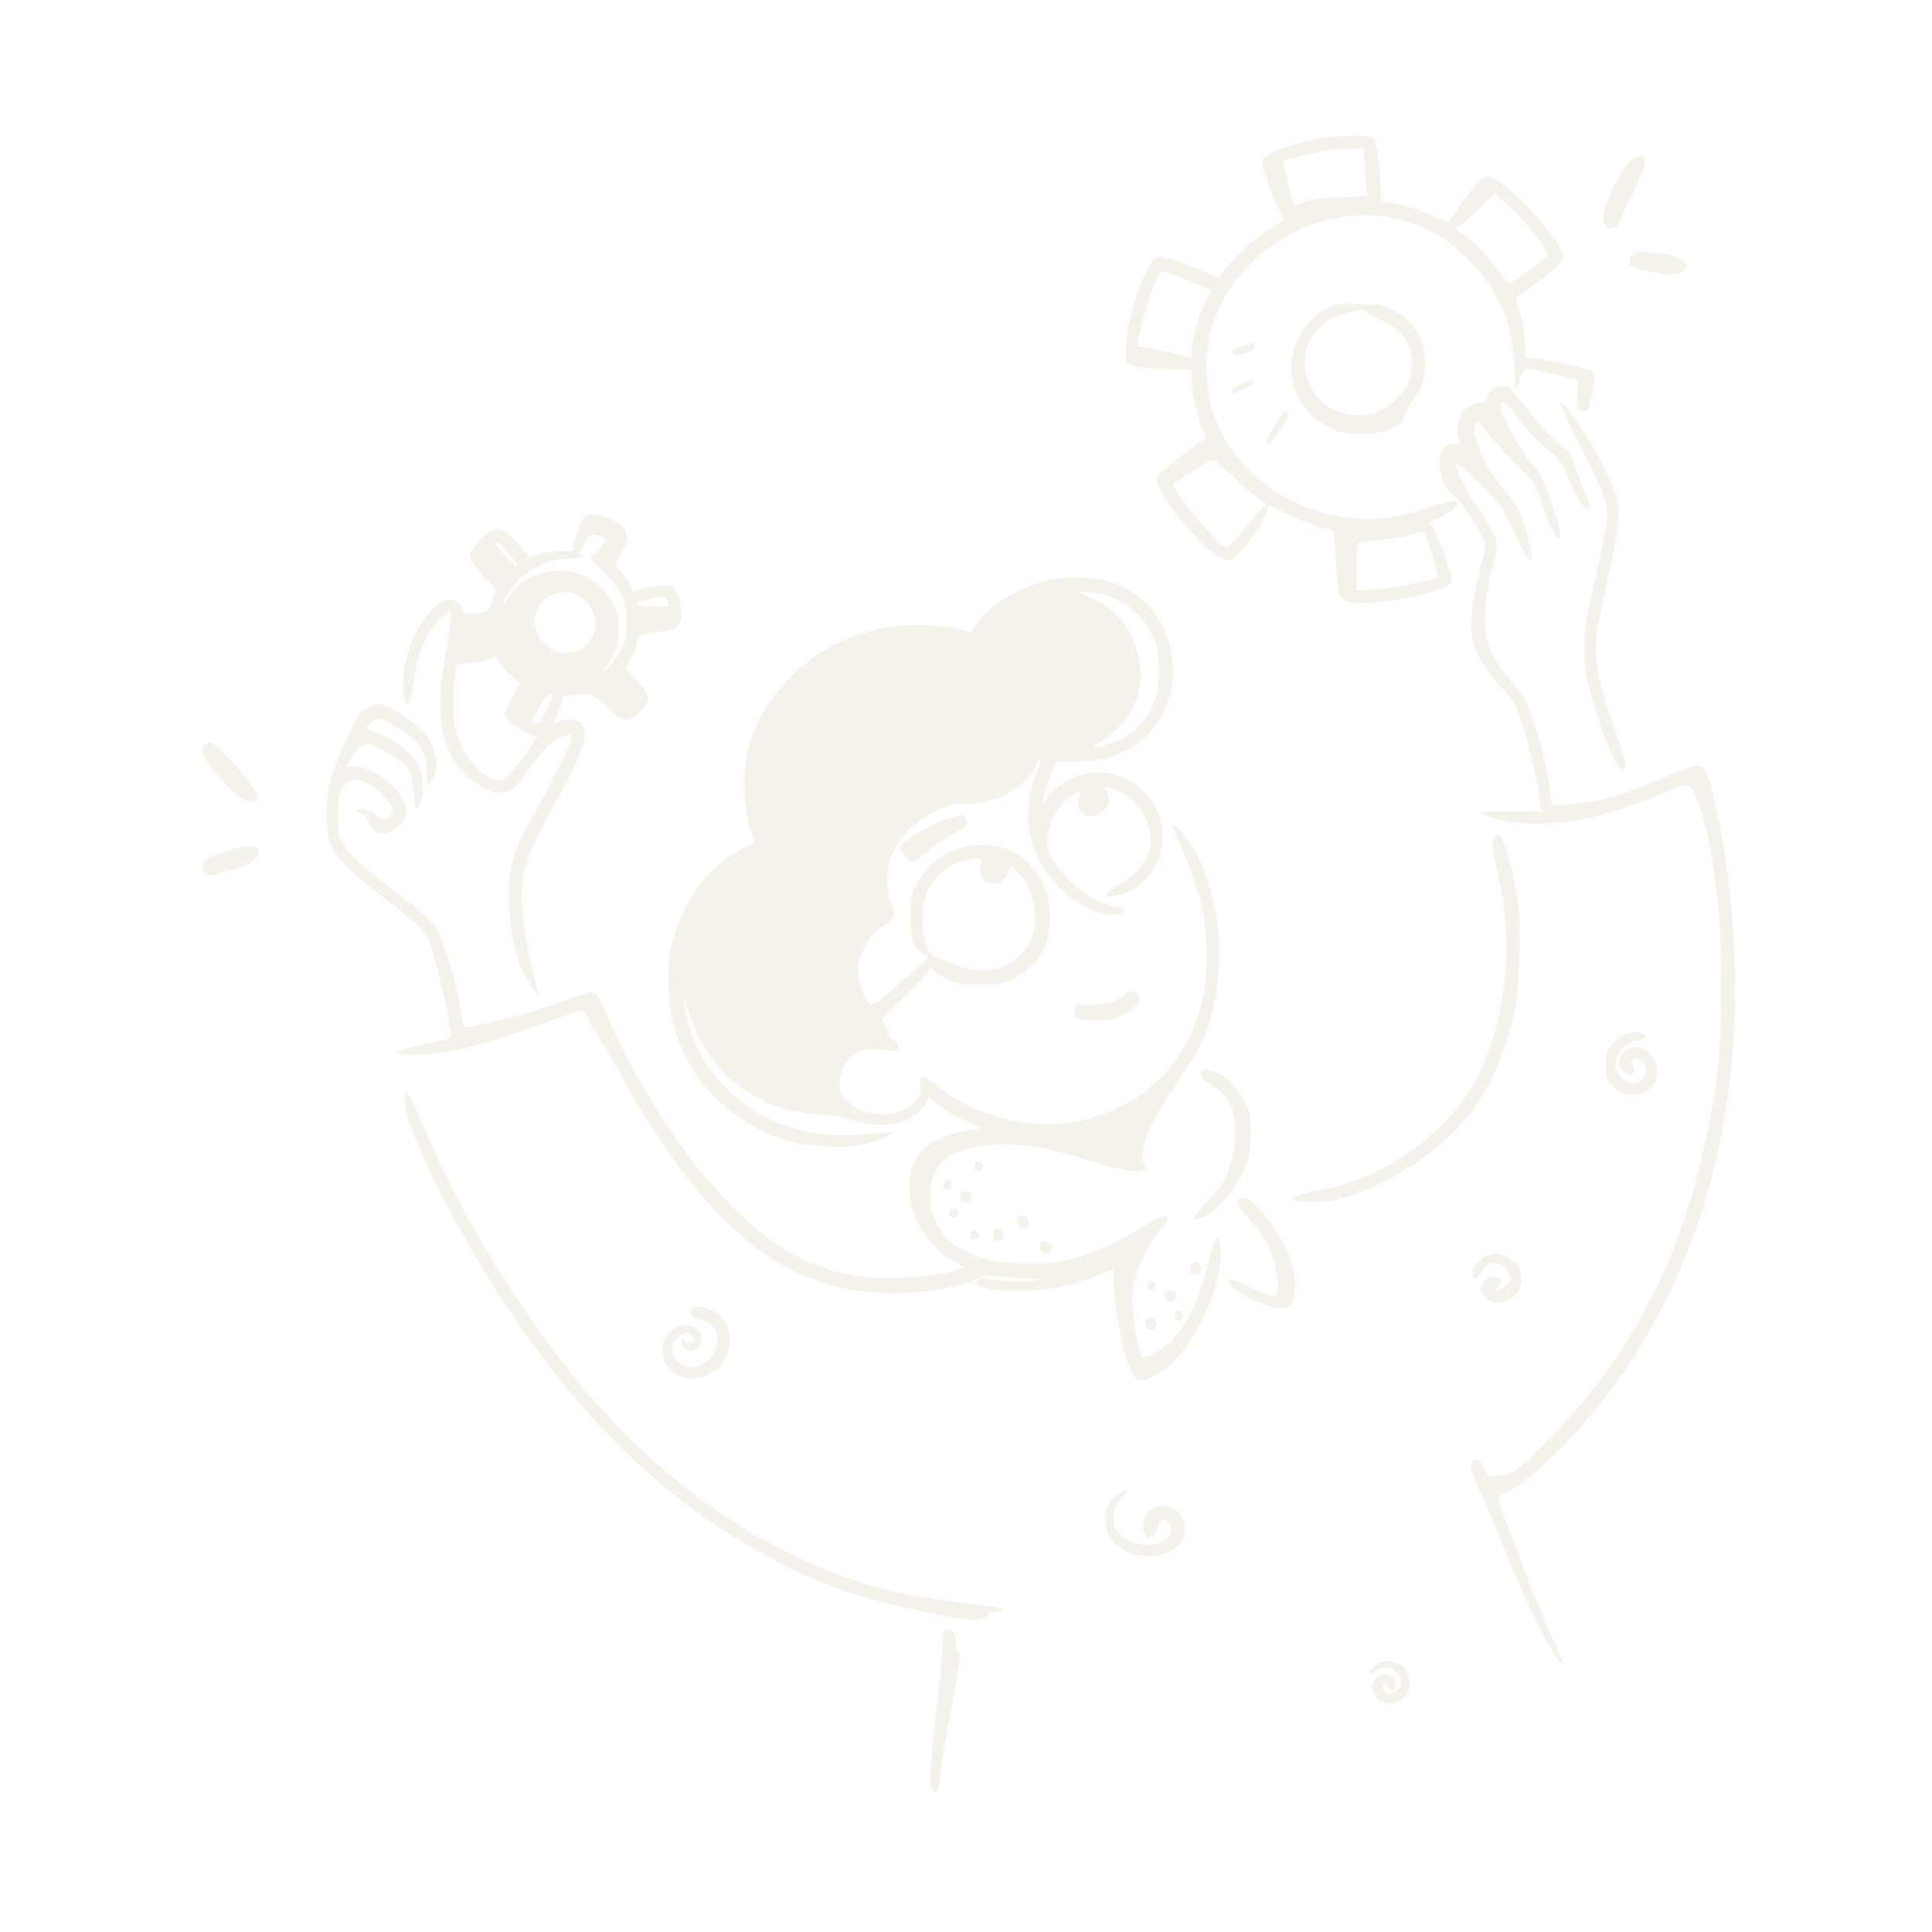
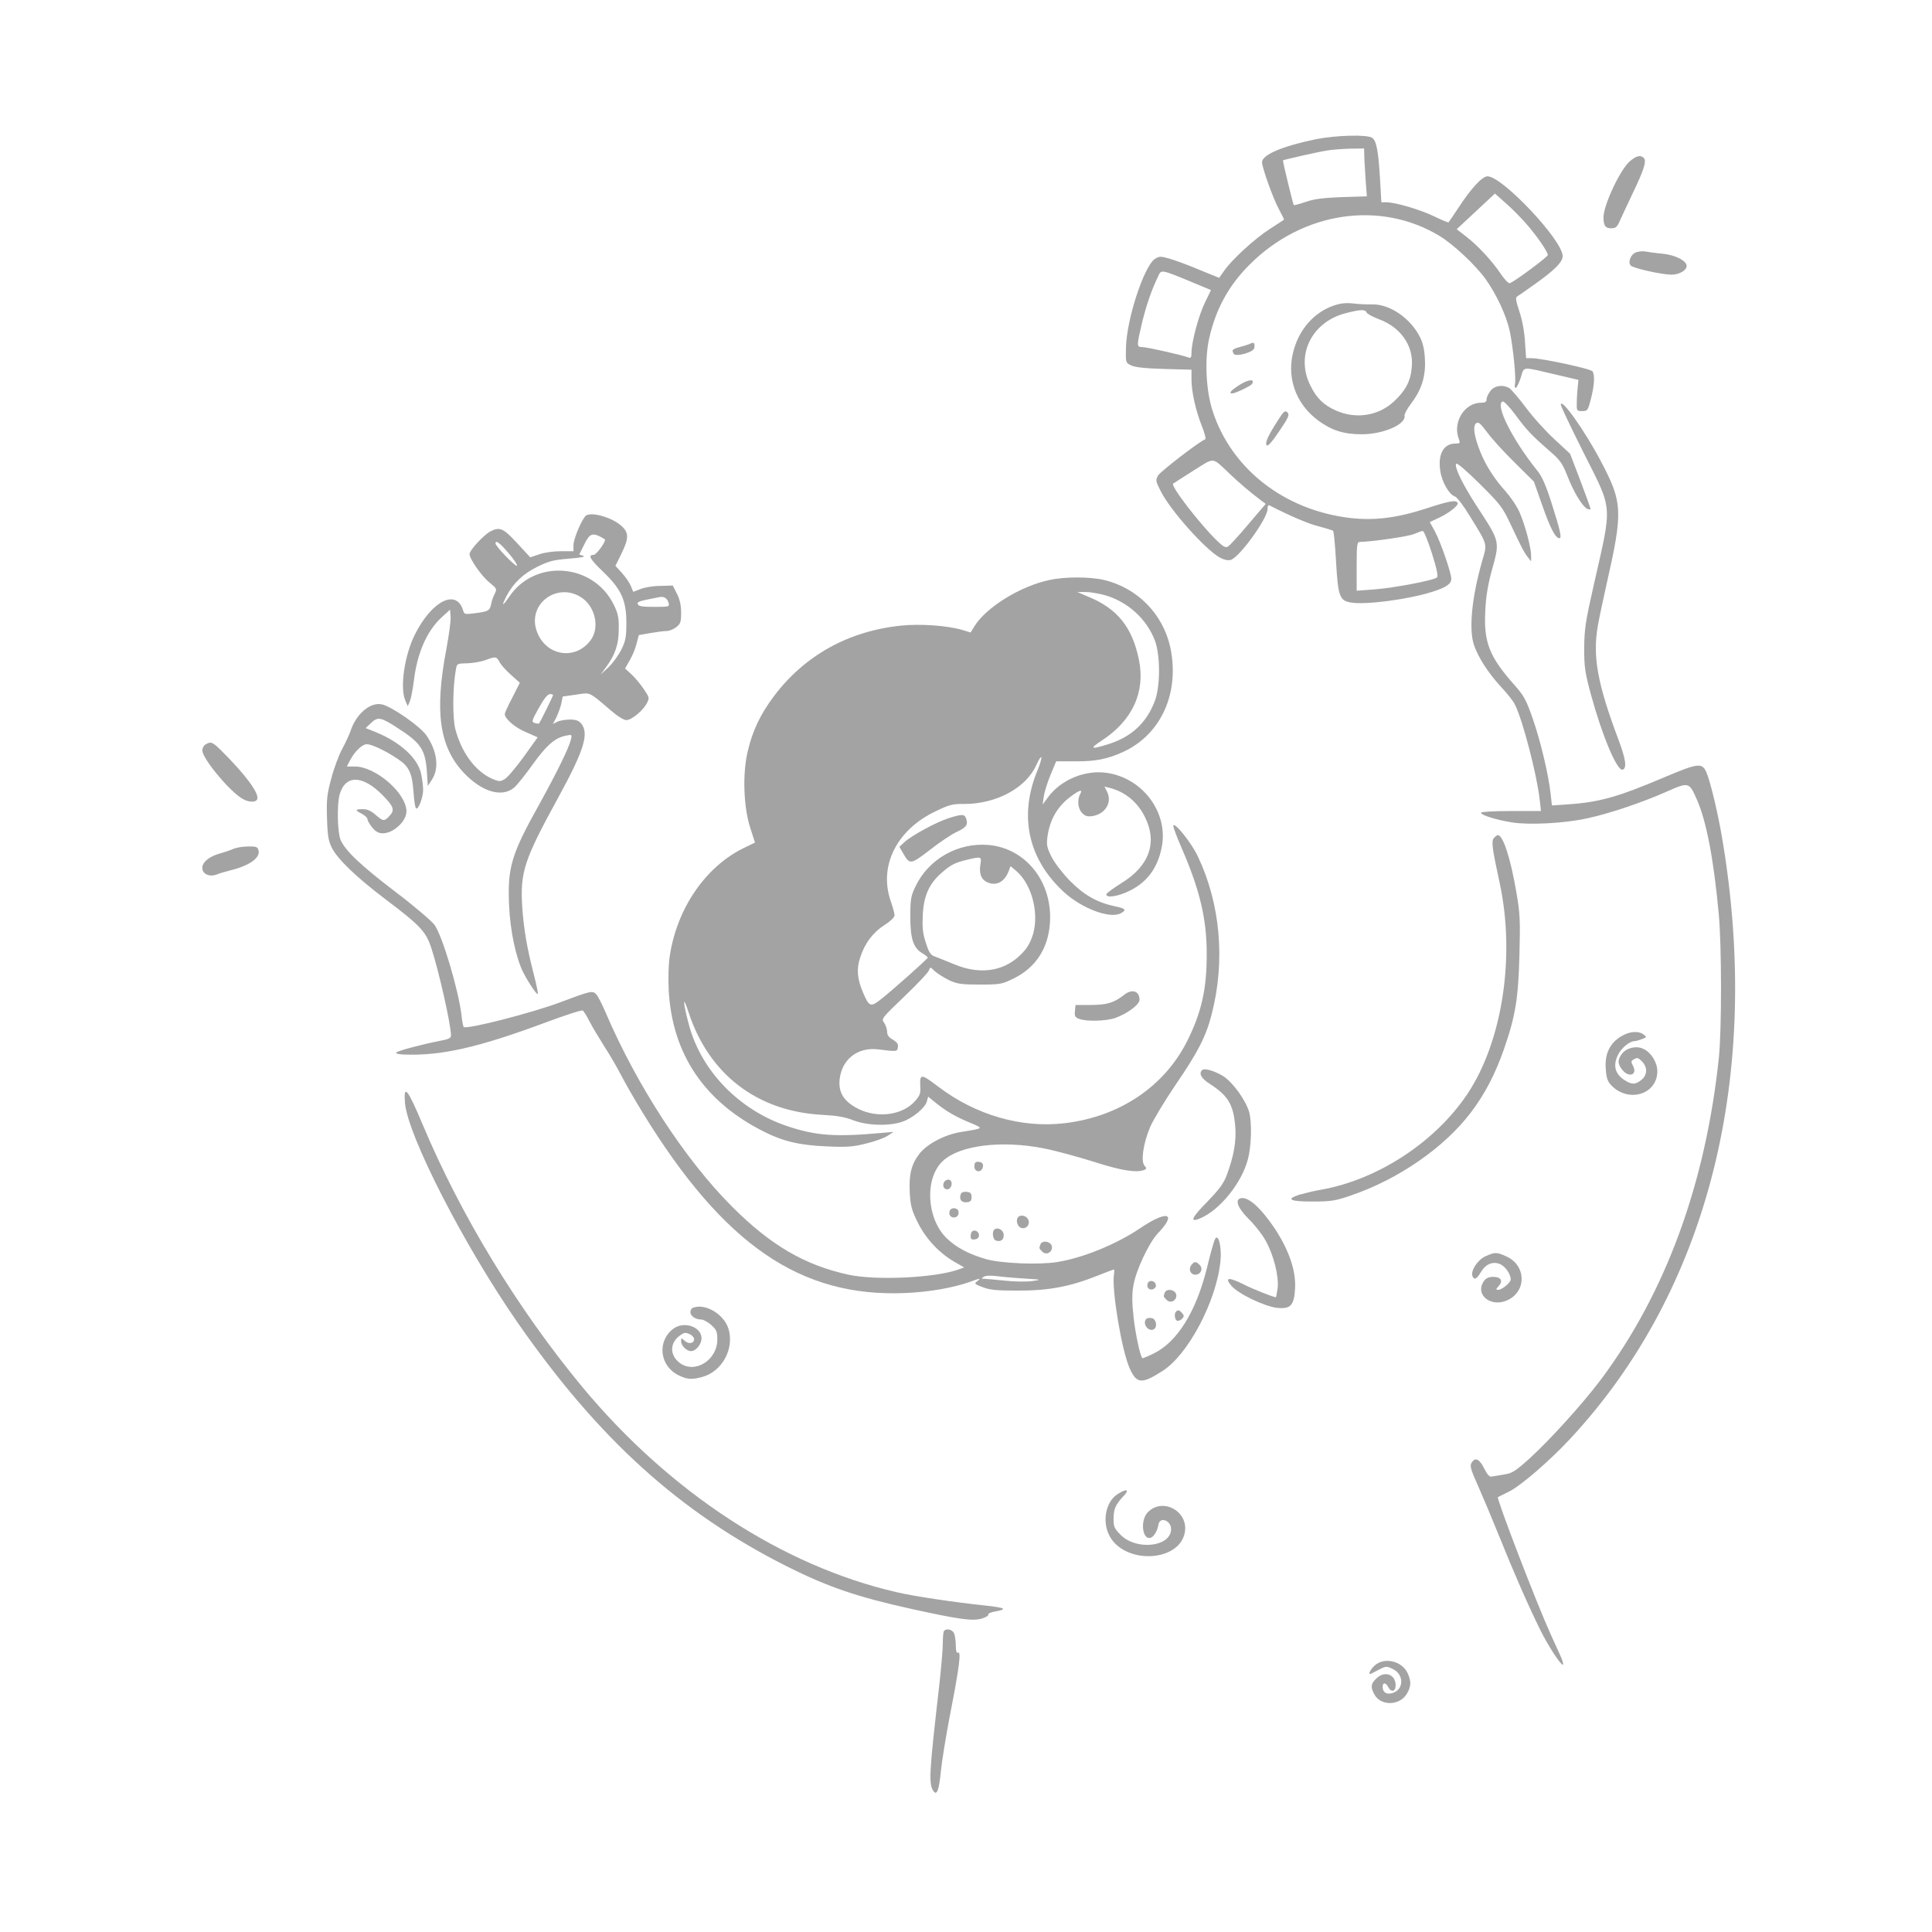
<svg xmlns="http://www.w3.org/2000/svg" version="1.0" width="1041pt" height="1041pt" viewBox="0 0 1041 1041" preserveAspectRatio="xMidYMid meet">
-   <g transform="translate(0,1041) scale(0.1,-0.1)" fill="#F5F2EB" stroke="none">
+   <g transform="translate(0,1041) scale(0.1,-0.1)" fill="#a3a3a3" stroke="none">
    <path d="M7091 9660 c-180 -37 -291 -84 -291 -124 0 -29 62 -202 92 -255 16 -29 28 -54 26 -55 -2 -2 -35 -23 -75 -49 -80 -51 -206 -166 -247 -226 l-27 -38 -106 43 c-58 25 -130 51 -160 60 -50 14 -56 14 -80 -1 -59 -39 -153 -327 -156 -478 -2 -81 -2 -81 28 -96 21 -10 75 -16 178 -19 l147 -4 0 -52 c0 -68 23 -169 56 -252 15 -37 23 -69 18 -71 -31 -11 -241 -173 -254 -195 -14 -25 -13 -31 12 -80 50 -104 243 -320 322 -363 20 -11 42 -16 57 -12 46 12 199 223 199 275 0 13 3 22 8 20 115 -59 211 -100 267 -114 39 -10 73 -21 78 -24 4 -3 11 -79 16 -169 11 -184 19 -206 77 -217 79 -15 313 16 444 58 72 23 100 42 100 69 0 32 -59 202 -88 255 l-28 51 47 22 c57 26 111 69 103 82 -10 16 -45 10 -170 -31 -157 -51 -279 -66 -409 -51 -354 42 -639 263 -741 576 -36 109 -44 279 -19 390 35 158 105 287 219 400 285 285 702 347 1022 154 76 -46 195 -158 249 -233 60 -85 111 -195 130 -280 18 -88 35 -257 28 -285 -3 -12 -1 -21 4 -21 5 0 17 25 27 55 20 63 0 61 196 15 l115 -27 -4 -39 c-2 -21 -5 -59 -5 -84 -1 -44 0 -45 29 -45 29 0 31 3 47 65 19 73 22 128 9 149 -9 14 -270 70 -327 71 l-31 0 -6 88 c-3 54 -15 118 -30 163 -19 57 -22 76 -13 81 7 4 48 33 92 64 110 78 154 122 154 154 0 85 -325 430 -405 430 -28 0 -88 -64 -157 -170 -27 -41 -51 -76 -53 -78 -2 -2 -36 12 -77 32 -74 36 -209 76 -258 76 l-27 0 -7 123 c-9 153 -19 207 -42 224 -26 19 -190 15 -303 -7z m260 -87 c0 -21 4 -79 7 -129 l7 -92 -135 -4 c-101 -4 -150 -10 -195 -26 -33 -11 -62 -19 -64 -17 -4 5 -61 239 -58 241 6 4 191 46 237 53 30 5 88 9 128 10 l72 1 1 -37z m873 -369 c57 -65 116 -151 116 -168 0 -10 -176 -141 -205 -152 -6 -3 -27 19 -47 48 -47 71 -127 157 -189 204 l-50 39 103 96 103 96 61 -54 c33 -29 82 -79 108 -109z m-1814 -309 l115 -48 -32 -66 c-34 -69 -73 -215 -73 -271 0 -26 -3 -31 -17 -26 -33 13 -225 56 -249 56 -30 0 -30 5 0 133 23 93 50 173 87 250 16 35 16 35 169 -28z m220 -1042 c52 -49 105 -94 163 -138 l27 -20 -93 -109 c-50 -60 -100 -114 -109 -120 -14 -9 -25 -3 -59 29 -94 91 -252 296 -238 309 2 2 51 33 109 70 119 74 97 76 200 -21z m1085 -423 c26 -82 35 -124 28 -131 -16 -16 -233 -57 -339 -65 l-94 -7 0 132 c0 118 2 131 18 131 72 2 264 30 292 43 19 8 40 16 46 16 6 1 28 -53 49 -119z" />
    <path d="M8783 9542 c-52 -43 -143 -237 -143 -303 0 -45 10 -59 41 -59 24 0 32 6 46 38 9 20 41 89 71 152 61 127 75 173 59 189 -17 17 -40 12 -74 -17z" />
    <path d="M8810 9048 c-26 -14 -39 -53 -23 -69 15 -15 169 -49 219 -49 46 0 89 28 81 53 -8 27 -67 54 -129 60 -35 3 -76 9 -93 12 -17 3 -41 0 -55 -7z" />
    <path d="M7182 8762 c-99 -36 -176 -120 -209 -231 -45 -146 5 -295 130 -387 72 -53 137 -74 234 -74 115 0 239 53 231 100 -2 8 14 37 34 64 57 74 80 146 76 236 -2 52 -10 89 -26 122 -51 103 -163 180 -259 178 -26 -1 -73 1 -103 5 -40 4 -69 1 -108 -13z m181 -35 c3 -8 33 -24 67 -37 119 -44 188 -145 177 -258 -6 -75 -33 -126 -95 -184 -84 -79 -205 -98 -314 -50 -65 29 -104 66 -137 134 -82 162 5 342 188 390 81 21 107 22 114 5z" />
    <path d="M6740 8560 c-8 -5 -34 -13 -57 -19 -44 -12 -48 -17 -35 -38 11 -17 106 9 110 31 5 25 -1 34 -18 26z" />
    <path d="M6682 8338 c-48 -30 -64 -48 -43 -48 16 0 100 40 107 51 17 28 -16 26 -64 -3z" />
    <path d="M8031 8304 c-12 -15 -21 -35 -21 -45 0 -14 -7 -19 -30 -19 -89 0 -154 -105 -120 -194 9 -24 7 -26 -18 -26 -64 0 -96 -58 -81 -150 9 -59 48 -125 78 -135 11 -3 47 -50 79 -103 101 -164 96 -148 67 -249 -55 -194 -72 -367 -42 -451 23 -66 76 -148 143 -221 34 -36 68 -79 76 -96 42 -81 119 -379 134 -512 l7 -63 -162 0 c-91 0 -161 -4 -161 -9 0 -13 79 -38 165 -52 91 -15 281 -6 404 21 119 25 297 85 430 144 121 53 122 53 164 -42 51 -114 91 -323 118 -617 16 -172 16 -619 1 -770 -71 -682 -287 -1272 -638 -1741 -99 -131 -275 -325 -383 -423 -78 -70 -95 -80 -138 -86 -26 -4 -55 -9 -65 -11 -11 -3 -23 8 -39 40 -25 52 -48 65 -66 40 -16 -21 -12 -34 37 -144 21 -47 71 -166 111 -265 75 -187 154 -367 217 -495 43 -87 110 -190 123 -190 5 0 -2 25 -16 55 -14 30 -37 81 -51 112 -76 168 -292 730 -283 736 2 1 29 15 60 30 64 32 217 164 328 283 744 798 1038 1957 820 3239 -22 131 -62 300 -84 352 -23 55 -45 52 -227 -25 -249 -106 -352 -135 -520 -146 l-86 -6 -7 63 c-11 102 -54 284 -97 407 -35 100 -48 123 -97 178 -136 153 -167 231 -158 400 3 73 14 139 32 207 48 172 50 161 -76 355 -77 118 -124 214 -113 231 4 7 53 -35 126 -107 111 -110 124 -127 165 -214 62 -131 74 -155 95 -182 l18 -23 0 31 c0 43 -33 168 -63 235 -13 31 -47 80 -73 110 -62 68 -108 140 -138 215 -33 82 -41 137 -23 153 13 10 23 1 62 -51 26 -35 93 -108 149 -163 l101 -100 44 -125 c43 -124 72 -180 93 -180 15 0 5 42 -43 193 -29 91 -51 141 -75 170 -135 168 -231 359 -187 374 6 2 36 -29 66 -69 62 -84 86 -110 182 -194 62 -53 73 -70 99 -135 33 -86 80 -165 107 -180 11 -5 19 -6 19 -1 0 5 -25 74 -55 153 l-55 144 -84 78 c-47 43 -117 120 -155 172 -39 52 -80 99 -90 105 -36 19 -78 12 -100 -16z" />
    <path d="M8410 8229 c0 -8 55 -123 122 -257 160 -318 156 -270 56 -712 -45 -198 -51 -239 -52 -340 0 -103 3 -130 37 -255 60 -220 141 -412 170 -402 24 7 17 56 -21 158 -115 305 -142 453 -112 620 6 35 27 134 46 219 90 397 88 442 -32 668 -86 163 -214 343 -214 301z" />
    <path d="M6885 8144 c-53 -82 -71 -122 -59 -134 6 -6 31 23 67 77 51 75 56 88 44 101 -13 12 -20 7 -52 -44z" />
    <path d="M3153 7628 c-26 -33 -63 -125 -63 -155 l0 -33 -68 0 c-38 0 -90 -7 -117 -17 l-48 -16 -71 77 c-75 81 -93 89 -145 62 -35 -19 -111 -101 -111 -121 0 -27 66 -121 109 -155 38 -31 39 -34 27 -59 -8 -14 -17 -40 -20 -58 -8 -35 -15 -38 -93 -48 -48 -6 -52 -5 -58 17 -36 117 -168 51 -259 -130 -57 -113 -82 -288 -52 -357 l13 -30 11 25 c6 14 16 64 22 112 18 150 70 268 149 341 l46 42 3 -38 c2 -20 -9 -99 -23 -175 -64 -335 -38 -525 93 -665 98 -104 206 -136 272 -81 17 15 62 71 101 126 73 102 120 143 178 154 33 7 34 7 27 -22 -11 -45 -79 -183 -171 -349 -150 -269 -171 -339 -162 -543 6 -138 37 -284 77 -363 31 -59 72 -120 78 -115 2 3 -7 49 -21 103 -37 142 -55 247 -63 365 -12 188 9 253 193 589 140 256 168 346 125 400 -15 17 -29 22 -64 22 -25 -1 -56 -6 -67 -13 l-22 -11 20 38 c10 22 22 55 26 75 l7 35 71 10 c81 12 66 19 187 -84 37 -32 71 -53 85 -53 28 0 90 51 111 92 14 27 13 31 -18 76 -17 26 -47 61 -66 79 l-34 31 25 44 c14 23 31 64 37 90 l12 46 62 11 c35 6 74 11 88 11 14 0 37 9 52 21 23 18 26 28 26 78 0 39 -7 71 -22 101 l-23 45 -68 -2 c-37 0 -85 -8 -106 -17 l-39 -15 -13 32 c-7 17 -29 49 -48 70 l-35 38 32 65 c40 81 41 112 4 147 -53 51 -176 84 -199 55z m80 -109 c12 -7 24 -13 26 -15 9 -8 -45 -84 -61 -84 -32 0 -19 -23 52 -91 97 -93 125 -153 125 -274 0 -78 -4 -98 -27 -145 -15 -30 -46 -73 -69 -95 l-43 -40 28 38 c51 69 70 126 70 207 1 62 -4 85 -27 132 -110 224 -425 248 -563 43 -38 -55 -44 -54 -15 3 36 69 89 120 166 158 63 31 87 37 172 44 63 5 90 10 76 15 l-22 7 27 54 c27 57 43 64 85 43z m-493 -89 c29 -34 49 -64 45 -68 -7 -7 -115 104 -115 120 0 20 22 4 70 -52z m386 -235 c80 -47 108 -164 57 -234 -86 -116 -252 -83 -294 58 -41 139 110 251 237 176z m477 -35 c5 -19 0 -20 -78 -20 -63 0 -84 3 -88 14 -6 14 4 17 118 39 24 4 41 -7 48 -33z m-912 -316 c7 -15 35 -46 62 -70 l48 -43 -40 -79 c-23 -43 -41 -83 -41 -89 0 -26 54 -73 114 -98 l63 -28 -76 -106 c-42 -58 -88 -112 -103 -120 -23 -13 -30 -13 -67 3 -91 41 -165 142 -198 269 -15 61 -14 223 3 317 6 35 6 35 62 36 32 1 75 9 97 17 56 21 60 20 76 -9z m289 -179 c0 -6 -70 -147 -75 -153 -2 -2 -12 -1 -23 2 -19 6 -18 11 21 81 27 49 48 75 60 75 9 0 17 -2 17 -5z" />
    <path d="M5655 7285 c-159 -34 -341 -147 -405 -250 l-20 -33 -46 14 c-78 23 -225 34 -329 23 -282 -29 -519 -160 -684 -379 -73 -97 -116 -186 -142 -298 -29 -120 -23 -301 14 -414 l25 -78 -62 -30 c-205 -101 -358 -324 -397 -580 -7 -44 -9 -120 -6 -185 19 -344 191 -601 514 -763 103 -52 193 -73 338 -79 112 -5 143 -2 214 16 46 11 98 30 115 42 l31 20 -60 -5 c-251 -23 -356 -16 -510 35 -262 87 -468 299 -534 551 -32 121 -33 162 -2 67 109 -337 370 -537 721 -556 77 -4 121 -11 167 -29 74 -29 194 -33 265 -8 56 19 123 75 132 109 l7 26 42 -34 c57 -46 106 -74 185 -107 73 -31 76 -29 -48 -49 -89 -14 -186 -65 -227 -119 -43 -57 -56 -110 -51 -209 4 -69 10 -93 42 -158 43 -88 116 -166 197 -213 l54 -31 -27 -10 c-122 -46 -449 -62 -598 -29 -236 52 -418 159 -624 365 -253 252 -514 653 -683 1048 -19 44 -41 88 -50 97 -20 22 -30 19 -193 -42 -154 -58 -498 -146 -521 -134 -3 2 -9 29 -12 61 -15 133 -103 431 -146 490 -16 21 -109 101 -207 175 -189 144 -275 225 -299 283 -17 40 -20 192 -5 244 31 108 124 106 233 -5 59 -60 65 -79 36 -110 -29 -31 -34 -30 -76 6 -23 21 -44 30 -68 30 -43 0 -44 -5 -5 -25 17 -9 30 -22 30 -29 0 -8 12 -28 26 -45 19 -23 34 -31 57 -31 57 0 127 65 127 118 0 98 -166 242 -278 242 l-43 0 17 33 c25 48 65 87 91 87 27 0 108 -39 170 -82 58 -39 74 -76 81 -175 3 -46 9 -86 14 -89 12 -8 38 59 38 100 0 19 -5 58 -11 87 -18 84 -112 170 -244 224 l-55 22 30 28 c35 34 52 31 140 -26 127 -81 151 -117 160 -234 l5 -80 23 35 c39 61 28 153 -30 237 -33 49 -191 159 -242 168 -62 12 -137 -52 -167 -143 -7 -20 -27 -64 -45 -97 -18 -33 -45 -105 -59 -160 -24 -87 -26 -115 -23 -215 3 -96 8 -122 27 -160 32 -61 131 -156 281 -270 196 -148 224 -178 254 -268 41 -125 106 -414 106 -471 0 -15 -13 -21 -63 -30 -91 -18 -221 -52 -232 -62 -5 -5 12 -10 40 -11 201 -8 400 37 763 172 105 39 196 69 202 65 6 -4 22 -30 36 -58 15 -29 51 -89 80 -135 30 -46 70 -115 90 -154 20 -39 72 -130 116 -202 437 -713 851 -998 1418 -973 131 6 256 28 349 61 53 20 60 20 36 2 -17 -12 -14 -15 31 -32 39 -15 76 -18 189 -18 163 -1 282 22 425 79 48 19 90 35 92 35 2 0 3 -13 0 -28 -12 -85 42 -409 85 -505 38 -84 64 -86 177 -14 138 88 290 375 312 591 8 75 -11 153 -29 120 -6 -10 -25 -79 -43 -153 -59 -240 -162 -404 -290 -465 -31 -15 -58 -26 -59 -24 -12 13 -37 130 -47 220 -9 80 -9 125 -1 172 14 82 84 230 132 281 106 110 50 126 -96 27 -127 -86 -308 -160 -446 -182 -96 -16 -298 -8 -382 15 -92 26 -163 63 -215 114 -109 107 -119 326 -18 417 91 84 318 111 544 66 61 -12 182 -45 268 -72 150 -48 228 -60 271 -44 14 6 14 9 2 23 -21 23 -7 120 30 208 17 39 79 142 138 229 120 175 164 261 194 380 74 287 47 594 -75 850 -33 71 -125 186 -132 166 -2 -6 19 -62 46 -124 97 -223 135 -382 134 -573 0 -185 -28 -309 -104 -462 -123 -247 -365 -410 -661 -445 -233 -28 -481 44 -683 198 -94 71 -99 71 -95 -7 2 -29 -4 -45 -29 -72 -66 -76 -203 -94 -307 -41 -76 39 -106 87 -99 158 12 108 96 174 205 162 106 -13 106 -13 109 12 3 16 -5 27 -27 40 -22 12 -31 25 -31 42 0 14 -7 36 -16 49 -16 22 -14 24 109 142 69 66 129 129 132 140 7 20 7 20 33 -5 15 -13 50 -35 77 -48 43 -20 66 -23 165 -23 110 0 119 2 182 33 117 57 185 160 195 295 17 220 -126 405 -329 424 -166 15 -326 -76 -396 -225 -24 -50 -27 -69 -27 -162 0 -119 16 -168 66 -197 16 -10 29 -20 28 -23 -1 -7 -182 -168 -247 -220 -61 -49 -68 -46 -101 30 -32 74 -37 130 -16 191 24 76 69 135 131 175 32 20 54 42 54 52 0 10 -9 43 -20 75 -67 190 31 386 242 486 72 35 92 40 150 39 174 -1 336 85 392 210 32 70 37 47 7 -27 -103 -247 -52 -480 143 -659 97 -88 247 -144 305 -113 33 18 26 26 -33 38 -94 20 -165 60 -241 137 -40 41 -82 96 -99 129 -25 50 -28 64 -22 109 13 94 55 165 129 219 47 34 62 37 47 10 -17 -32 -12 -79 11 -102 17 -17 29 -20 57 -16 68 12 105 73 78 129 l-15 30 27 -7 c84 -21 151 -76 191 -157 69 -138 24 -265 -129 -358 -40 -25 -75 -51 -78 -57 -7 -24 63 -14 126 18 93 46 149 122 171 231 41 195 -113 391 -318 406 -110 8 -227 -45 -292 -131 l-31 -42 6 44 c4 24 20 77 37 117 l30 72 97 0 c112 -2 182 12 269 53 201 95 300 318 249 560 -39 180 -177 321 -357 364 -77 18 -212 18 -294 0z m306 -84 c120 -38 216 -126 261 -240 31 -81 31 -251 -1 -332 -45 -116 -127 -191 -250 -229 -94 -30 -103 -25 -34 20 165 108 235 261 200 434 -36 177 -116 277 -276 342 l-56 24 47 0 c25 0 74 -9 109 -19z m-678 -1445 c-9 -54 4 -86 39 -101 47 -19 89 2 112 59 l11 29 31 -26 c88 -75 128 -244 84 -359 -15 -41 -35 -70 -72 -103 -91 -82 -216 -96 -348 -40 -36 15 -80 32 -97 39 -29 9 -36 20 -54 75 -17 51 -20 80 -17 150 5 102 33 166 96 223 51 46 75 59 137 74 81 20 85 19 78 -20z m237 -2235 c95 -6 95 -6 40 -14 -30 -4 -98 -3 -150 3 -52 5 -102 10 -110 10 -13 0 -13 1 0 10 9 7 37 8 70 4 30 -4 98 -10 150 -13z" />
    <path d="M1108 6399 c-10 -5 -18 -20 -18 -32 0 -41 132 -204 207 -255 35 -25 81 -29 89 -8 12 31 -64 133 -195 263 -46 45 -55 49 -83 32z" />
    <path d="M5110 6001 c-65 -21 -193 -90 -235 -127 l-29 -27 21 -36 c35 -61 40 -60 144 20 52 41 118 85 147 98 51 24 60 38 46 75 -8 20 -25 19 -94 -3z" />
    <path d="M8049 5894 c-14 -17 -9 -55 31 -239 86 -396 16 -855 -173 -1139 -174 -260 -483 -462 -787 -516 -36 -6 -89 -19 -118 -27 -78 -25 -51 -38 76 -37 94 0 119 4 202 33 256 87 505 260 647 449 74 97 131 208 177 340 62 179 77 272 83 507 5 184 3 226 -16 334 -31 184 -72 311 -100 311 -5 0 -14 -7 -22 -16z" />
    <path d="M1255 5835 c-16 -7 -49 -18 -71 -24 -55 -15 -94 -46 -94 -77 0 -33 38 -51 77 -36 15 6 48 16 73 22 103 25 164 68 153 108 -5 19 -12 22 -57 21 -28 0 -64 -6 -81 -14z" />
    <path d="M6059 5051 c-58 -45 -92 -55 -179 -56 l-85 0 -3 -33 c-3 -27 1 -34 23 -42 39 -15 146 -12 194 5 65 23 131 72 131 98 0 47 -40 60 -81 28z" />
    <path d="M8735 4826 c-61 -37 -88 -93 -83 -172 3 -50 9 -69 28 -90 92 -99 250 -52 250 74 0 47 -33 101 -74 120 -38 19 -90 7 -116 -25 -25 -33 -25 -54 1 -87 35 -45 84 -28 58 21 -11 20 -11 26 1 33 22 14 27 12 50 -12 28 -31 26 -72 -6 -97 -34 -27 -53 -26 -95 2 -46 31 -58 75 -33 129 17 38 63 78 91 78 6 0 24 5 40 11 27 10 27 11 9 25 -29 21 -76 17 -121 -10z" />
    <path d="M6477 4644 c-19 -19 -4 -46 46 -77 96 -63 123 -110 133 -229 6 -78 -8 -158 -46 -260 -16 -43 -40 -76 -100 -138 -90 -91 -103 -120 -44 -95 106 44 225 191 258 319 19 72 22 196 7 253 -18 64 -89 163 -141 195 -48 29 -100 44 -113 32z" />
    <path d="M2182 4468 c14 -175 318 -768 606 -1183 437 -629 876 -1026 1456 -1317 218 -109 376 -163 666 -227 259 -57 331 -67 380 -52 22 6 38 16 35 21 -3 5 11 12 32 16 75 13 63 21 -48 33 -177 19 -384 50 -478 72 -616 142 -1221 538 -1692 1104 -348 420 -656 925 -863 1419 -80 190 -102 217 -94 114z" />
    <path d="M5250 4125 c0 -29 34 -36 44 -9 8 21 -1 34 -25 34 -14 0 -19 -7 -19 -25z" />
    <path d="M5090 4045 c-16 -19 -5 -47 17 -43 22 4 29 43 9 51 -8 3 -20 -1 -26 -8z" />
    <path d="M5177 3976 c-11 -28 4 -47 32 -44 20 2 26 8 26 28 0 20 -6 26 -26 28 -17 2 -29 -3 -32 -12z" />
    <path d="M6683 3953 c-30 -10 -12 -54 45 -111 32 -31 73 -83 91 -116 44 -78 73 -195 65 -258 -4 -26 -8 -48 -9 -48 -13 0 -124 44 -173 69 -82 41 -106 39 -67 -7 36 -43 179 -112 247 -119 72 -7 91 13 96 103 6 94 -31 204 -107 321 -78 117 -148 179 -188 166z" />
    <path d="M5118 3888 c-8 -21 2 -38 22 -38 19 0 30 17 23 38 -3 6 -13 12 -23 12 -10 0 -20 -6 -22 -12z" />
    <path d="M5487 3853 c-16 -15 -6 -52 15 -59 28 -9 52 20 37 47 -10 19 -39 25 -52 12z" />
    <path d="M5357 3784 c-13 -13 -7 -52 8 -58 27 -10 46 5 43 33 -3 26 -35 41 -51 25z" />
    <path d="M5237 3774 c-4 -4 -7 -16 -7 -26 0 -14 6 -19 23 -16 14 2 22 10 22 23 0 20 -25 32 -38 19z" />
    <path d="M5606 3705 c-8 -22 -8 -21 10 -39 21 -22 56 -3 52 27 -4 28 -52 37 -62 12z" />
    <path d="M8004 3641 c-42 -19 -81 -78 -70 -107 9 -23 23 -16 45 21 26 44 64 60 103 44 29 -12 58 -54 58 -83 0 -17 -47 -56 -68 -56 -13 0 -12 3 3 20 25 28 13 50 -29 50 -25 0 -39 -7 -50 -22 -52 -74 38 -146 128 -103 103 49 99 187 -7 235 -52 24 -62 24 -113 1z" />
    <path d="M6420 3595 c-17 -21 -8 -50 17 -53 30 -4 49 31 27 52 -19 20 -28 20 -44 1z" />
    <path d="M6184 3495 c-4 -9 -2 -21 4 -27 15 -15 44 -1 40 19 -4 23 -36 29 -44 8z" />
    <path d="M6276 3445 c-8 -22 -8 -21 10 -39 21 -22 56 -3 52 27 -4 28 -52 37 -62 12z" />
    <path d="M3733 3363 c-7 -2 -13 -13 -13 -23 0 -21 28 -40 59 -40 11 0 35 -13 53 -29 29 -26 33 -36 33 -79 0 -111 -121 -186 -202 -126 -55 41 -55 107 -1 147 23 17 31 19 53 9 14 -6 25 -19 25 -27 0 -24 -29 -29 -50 -10 -19 17 -20 17 -20 -2 0 -24 30 -53 53 -53 27 0 57 37 57 69 0 63 -97 95 -154 50 -87 -68 -71 -200 30 -249 46 -23 72 -25 129 -9 107 30 173 153 140 260 -25 79 -127 139 -192 112z" />
    <path d="M6337 3343 c-11 -10 -8 -41 4 -49 6 -3 18 1 27 9 13 13 13 19 2 31 -14 17 -23 20 -33 9z" />
    <path d="M6177 3304 c-23 -23 7 -69 37 -58 25 10 17 58 -9 62 -12 2 -24 0 -28 -4z" />
    <path d="M6024 2361 c-67 -41 -88 -151 -44 -230 86 -152 375 -137 404 22 21 113 -118 190 -198 110 -45 -44 -31 -156 16 -138 17 7 35 39 40 70 7 45 68 23 68 -24 0 -96 -187 -117 -272 -31 -33 33 -38 44 -38 84 0 54 10 78 53 124 35 36 20 43 -29 13z" />
    <path d="M5087 1623 c-4 -3 -7 -34 -7 -67 0 -34 -9 -135 -19 -226 -54 -471 -58 -530 -32 -570 19 -28 31 4 41 110 6 57 27 185 46 285 55 281 65 363 44 350 -6 -4 -10 12 -10 40 0 26 -5 55 -10 66 -10 19 -40 26 -53 12z" />
    <path d="M7406 1435 c-24 -22 -37 -52 -18 -43 4 2 24 12 45 23 35 18 39 18 72 2 58 -28 61 -104 5 -127 -35 -14 -60 -1 -60 31 0 25 17 24 30 -1 16 -31 40 -25 40 9 0 60 -61 81 -105 36 -29 -28 -31 -45 -10 -84 33 -64 136 -63 175 2 24 39 25 68 4 113 -31 65 -127 87 -178 39z" />
  </g>
</svg>
